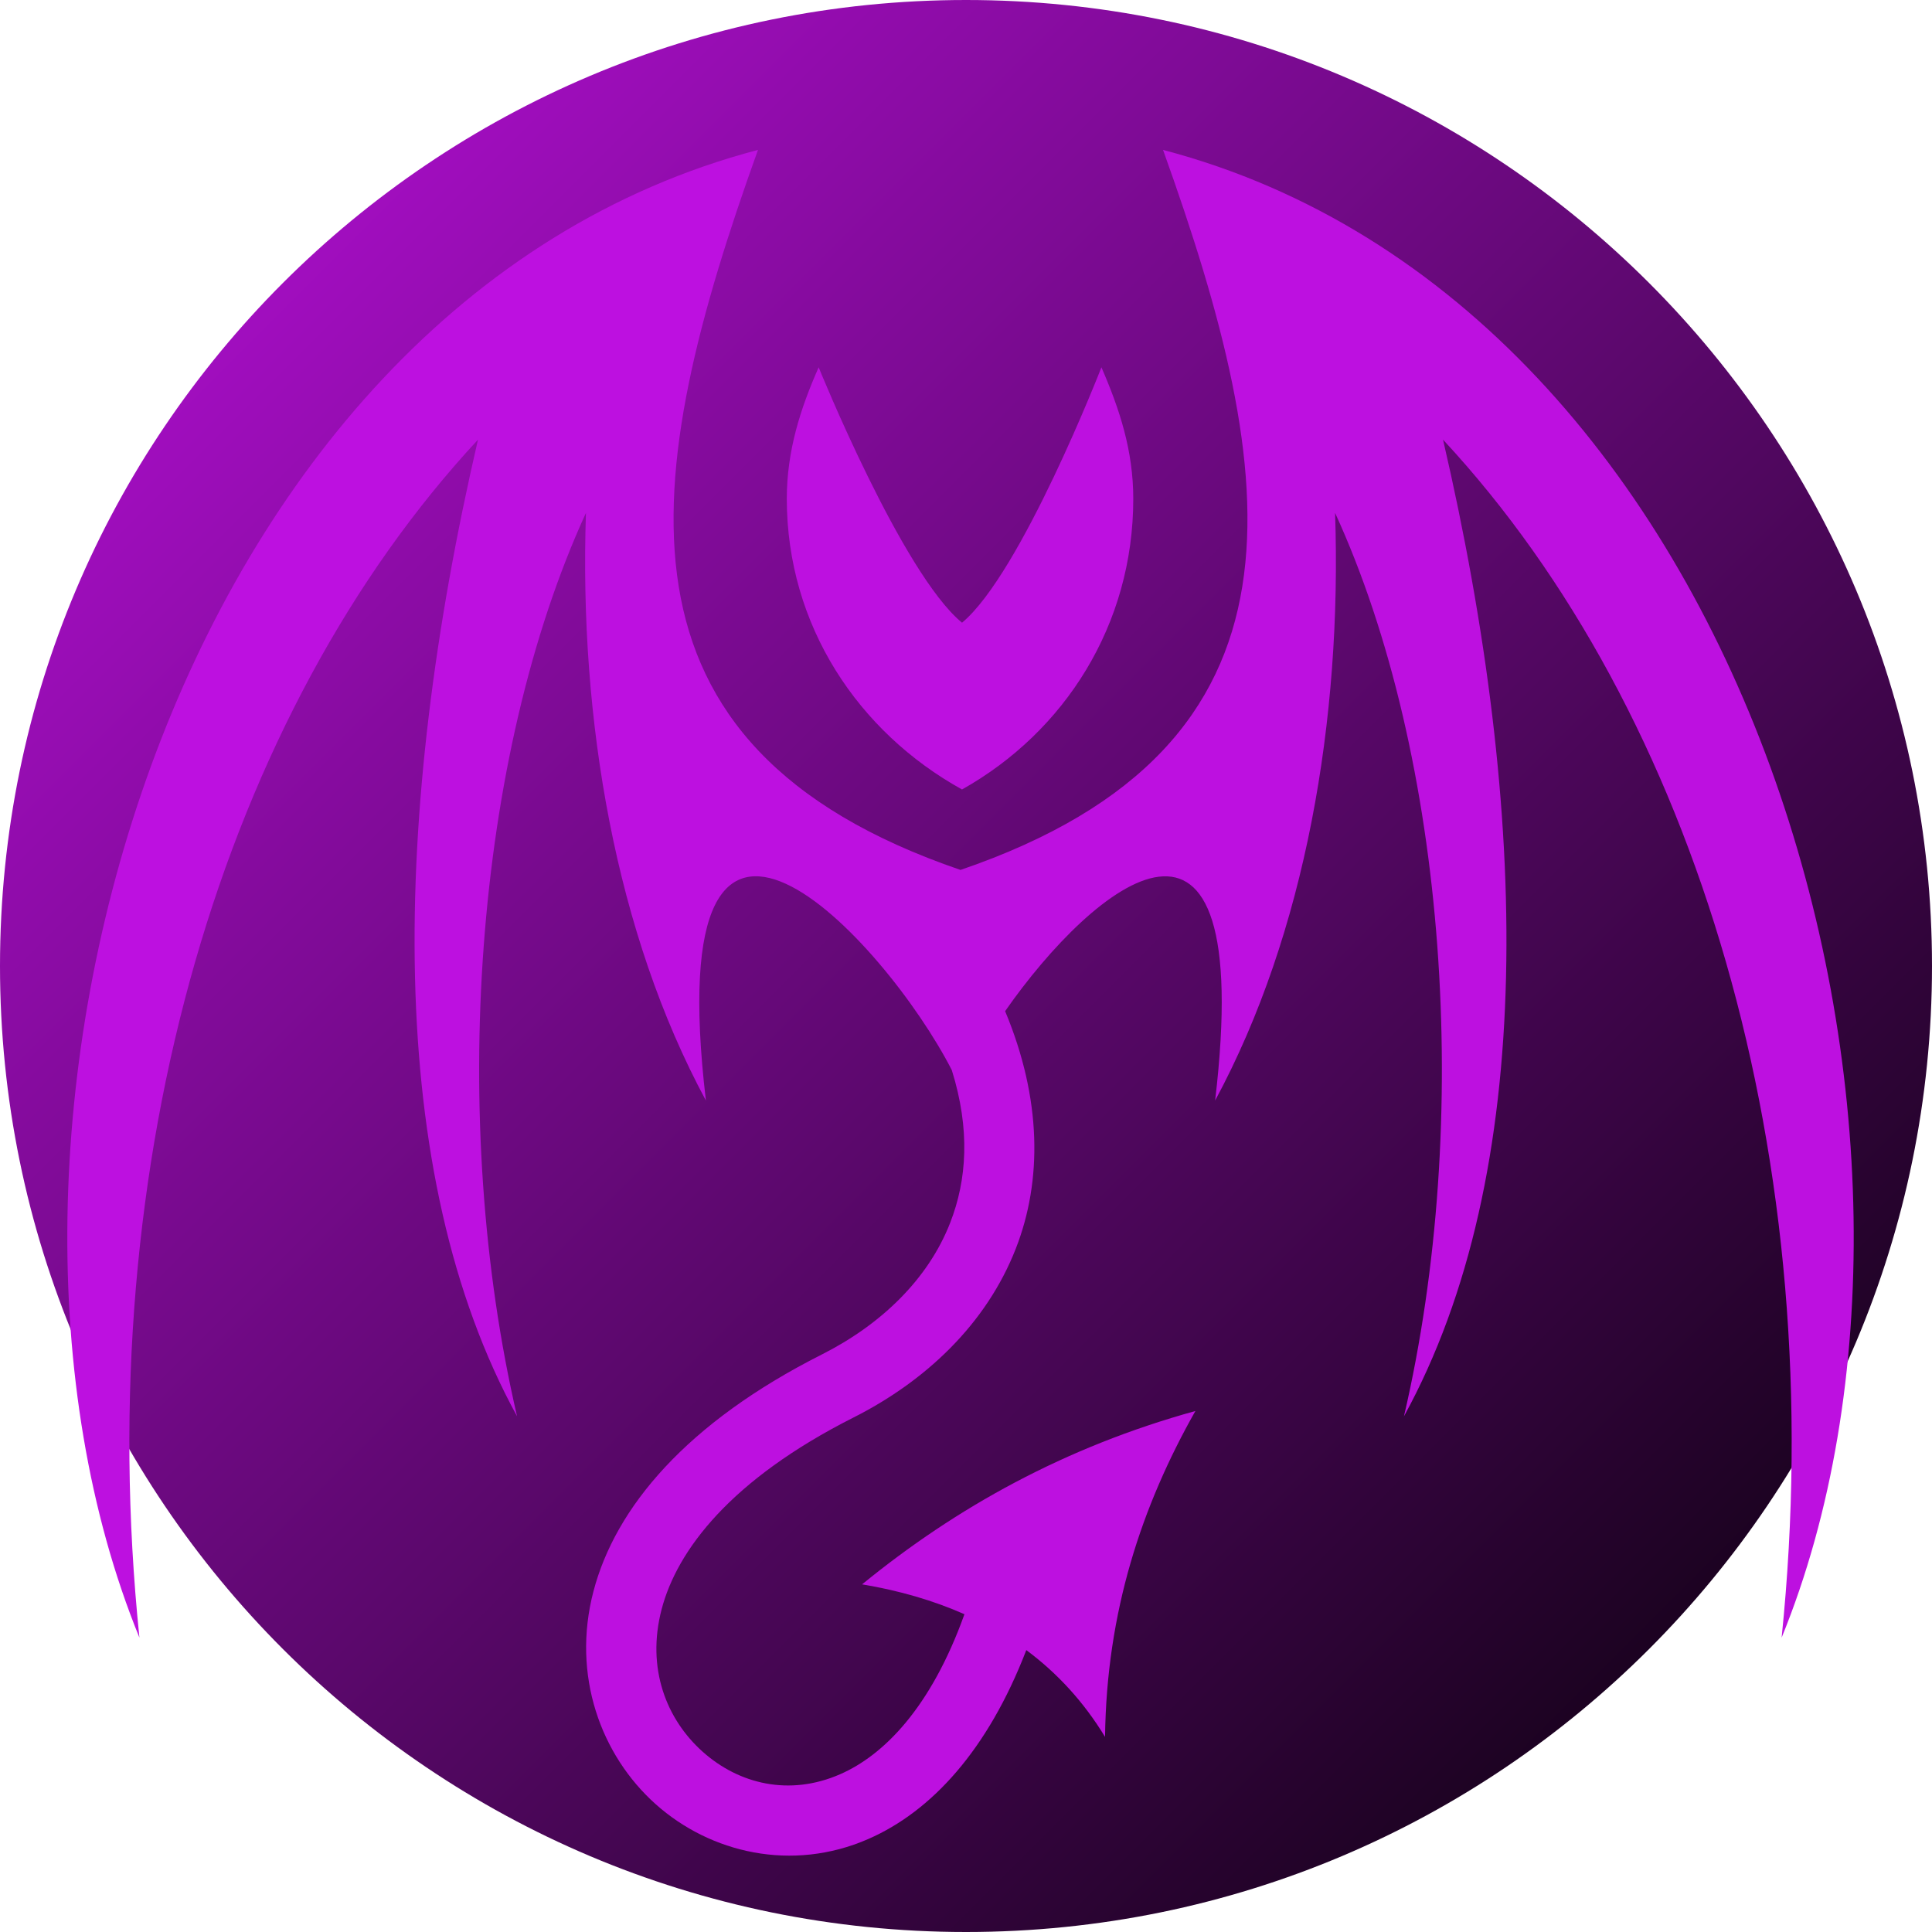
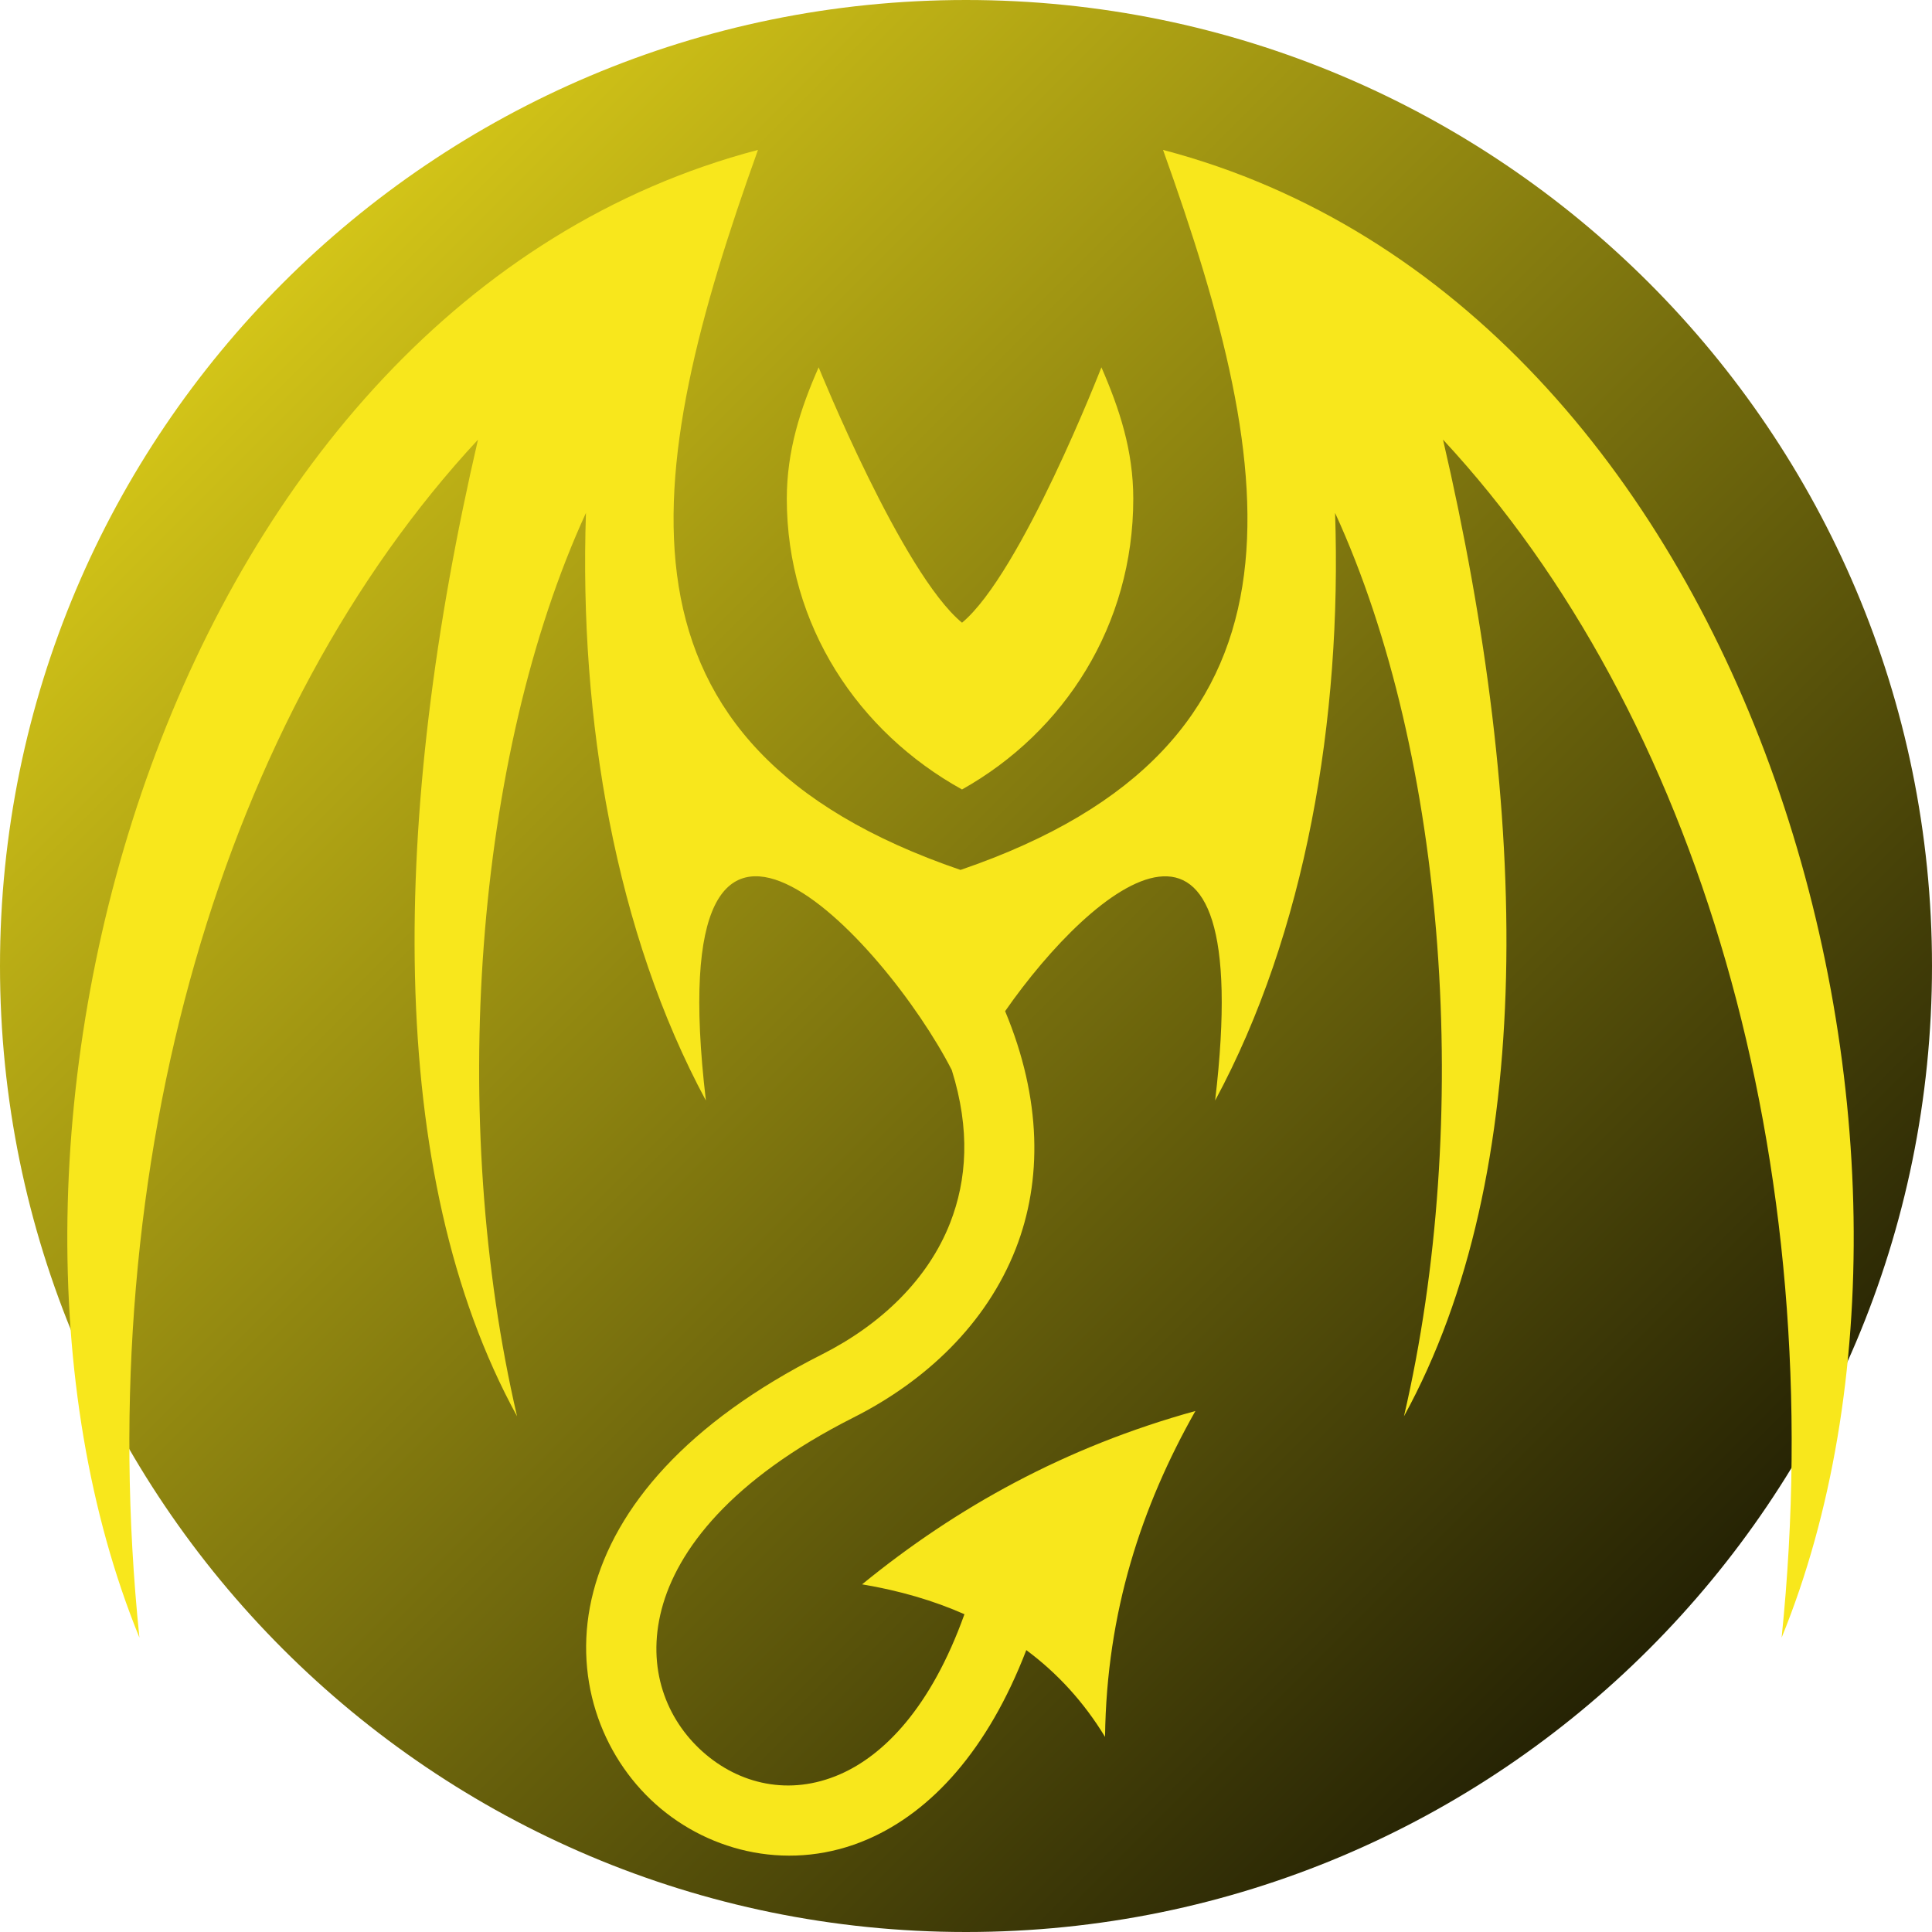
<svg xmlns="http://www.w3.org/2000/svg" viewBox="0 0 512 512" style="height: 512px; width: 512px;">
  <defs>
    <linearGradient x1="0" x2="1" y1="0" y2="1" id="lorc-evil-bat-gradient-0">
-       <stop offset="0%" stop-color="#bd10e0" stop-opacity="1" />
+       <stop offset="0%" stop-color="#f8e71c" stop-opacity="1" />
      <stop offset="100%" stop-color="#000000" stop-opacity="1" />
    </linearGradient>
  </defs>
  <circle cx="256" cy="256" r="256" fill="url(#lorc-evil-bat-gradient-0)" />
  <g class="" transform="translate(0,0)" style="">
-     <path d="M200.87 39.725C44.31 80.87-16.78 302.325 36.948 433.995 23.912 307.28 59.464 188.886 126.674 116.51c-22.972 99.05-25 194.382 10.353 258.826-18.214-78.32-11.397-174.74 18.254-239.406-1.843 54.862 7.87 111.337 31.788 155.718-12.736-108.023 47.59-42.41 65.168-8.06 4.94 15.805 3.993 29.124-.433 40.47-5.83 14.942-18.294 26.96-34.018 34.897-35.8 18.074-54.695 40.503-60.52 62.78-5.824 22.28 1.996 43.443 16.5 56.396 14.5 12.952 36.138 18.04 56.32 9.233 16.745-7.305 31.693-23.562 41.895-50.072 8.293 6.156 15.268 13.8 20.868 23 .4-33.196 9.715-61.208 23.945-86.364-34.537 9.54-63.36 25.552-88.33 45.94 9.908 1.663 18.956 4.295 27.123 7.92-8.903 24.836-21.404 37.37-32.984 42.42-13.44 5.866-26.794 2.587-36.39-5.985-9.598-8.57-14.97-22.088-10.878-37.74 4.092-15.65 18.256-34.373 50.883-50.845 18.94-9.56 35.138-24.64 42.998-44.787 7-17.947 6.885-39.556-2.85-62.885 23.456-33.637 66.618-69.27 55.658 23.683 23.918-44.38 33.632-100.856 31.788-155.718 29.652 64.666 36.466 161.086 18.252 239.406 35.354-64.444 33.326-159.775 10.354-258.826 67.21 72.377 102.764 190.772 89.73 317.488C525.87 302.324 464.78 80.87 308.22 39.726h-.003c31.215 86.954 42.704 157.88-53.672 190.813-96.376-32.935-84.888-103.86-53.672-190.815h-.002zm16.083 57.62c-4.84 10.928-8.443 22.143-8.443 34.83 0 33.612 18.97 61.84 46.437 77.044 27.21-15.274 45.383-43.624 45.383-77.046 0-12.776-3.644-23.793-8.443-34.83 0 0-21.217 54.584-36.94 67.68-15.87-13.032-37.994-67.68-37.994-67.68z" fill="#bd10e0" fill-opacity="1" />
+     <path d="M200.87 39.725C44.31 80.87-16.78 302.325 36.948 433.995 23.912 307.28 59.464 188.886 126.674 116.51c-22.972 99.05-25 194.382 10.353 258.826-18.214-78.32-11.397-174.74 18.254-239.406-1.843 54.862 7.87 111.337 31.788 155.718-12.736-108.023 47.59-42.41 65.168-8.06 4.94 15.805 3.993 29.124-.433 40.47-5.83 14.942-18.294 26.96-34.018 34.897-35.8 18.074-54.695 40.503-60.52 62.78-5.824 22.28 1.996 43.443 16.5 56.396 14.5 12.952 36.138 18.04 56.32 9.233 16.745-7.305 31.693-23.562 41.895-50.072 8.293 6.156 15.268 13.8 20.868 23 .4-33.196 9.715-61.208 23.945-86.364-34.537 9.54-63.36 25.552-88.33 45.94 9.908 1.663 18.956 4.295 27.123 7.92-8.903 24.836-21.404 37.37-32.984 42.42-13.44 5.866-26.794 2.587-36.39-5.985-9.598-8.57-14.97-22.088-10.878-37.74 4.092-15.65 18.256-34.373 50.883-50.845 18.94-9.56 35.138-24.64 42.998-44.787 7-17.947 6.885-39.556-2.85-62.885 23.456-33.637 66.618-69.27 55.658 23.683 23.918-44.38 33.632-100.856 31.788-155.718 29.652 64.666 36.466 161.086 18.252 239.406 35.354-64.444 33.326-159.775 10.354-258.826 67.21 72.377 102.764 190.772 89.73 317.488C525.87 302.324 464.78 80.87 308.22 39.726h-.003c31.215 86.954 42.704 157.88-53.672 190.813-96.376-32.935-84.888-103.86-53.672-190.815h-.002zm16.083 57.62c-4.84 10.928-8.443 22.143-8.443 34.83 0 33.612 18.97 61.84 46.437 77.044 27.21-15.274 45.383-43.624 45.383-77.046 0-12.776-3.644-23.793-8.443-34.83 0 0-21.217 54.584-36.94 67.68-15.87-13.032-37.994-67.68-37.994-67.68z" fill="#f8e71c" fill-opacity="1" />
  </g>
</svg>
